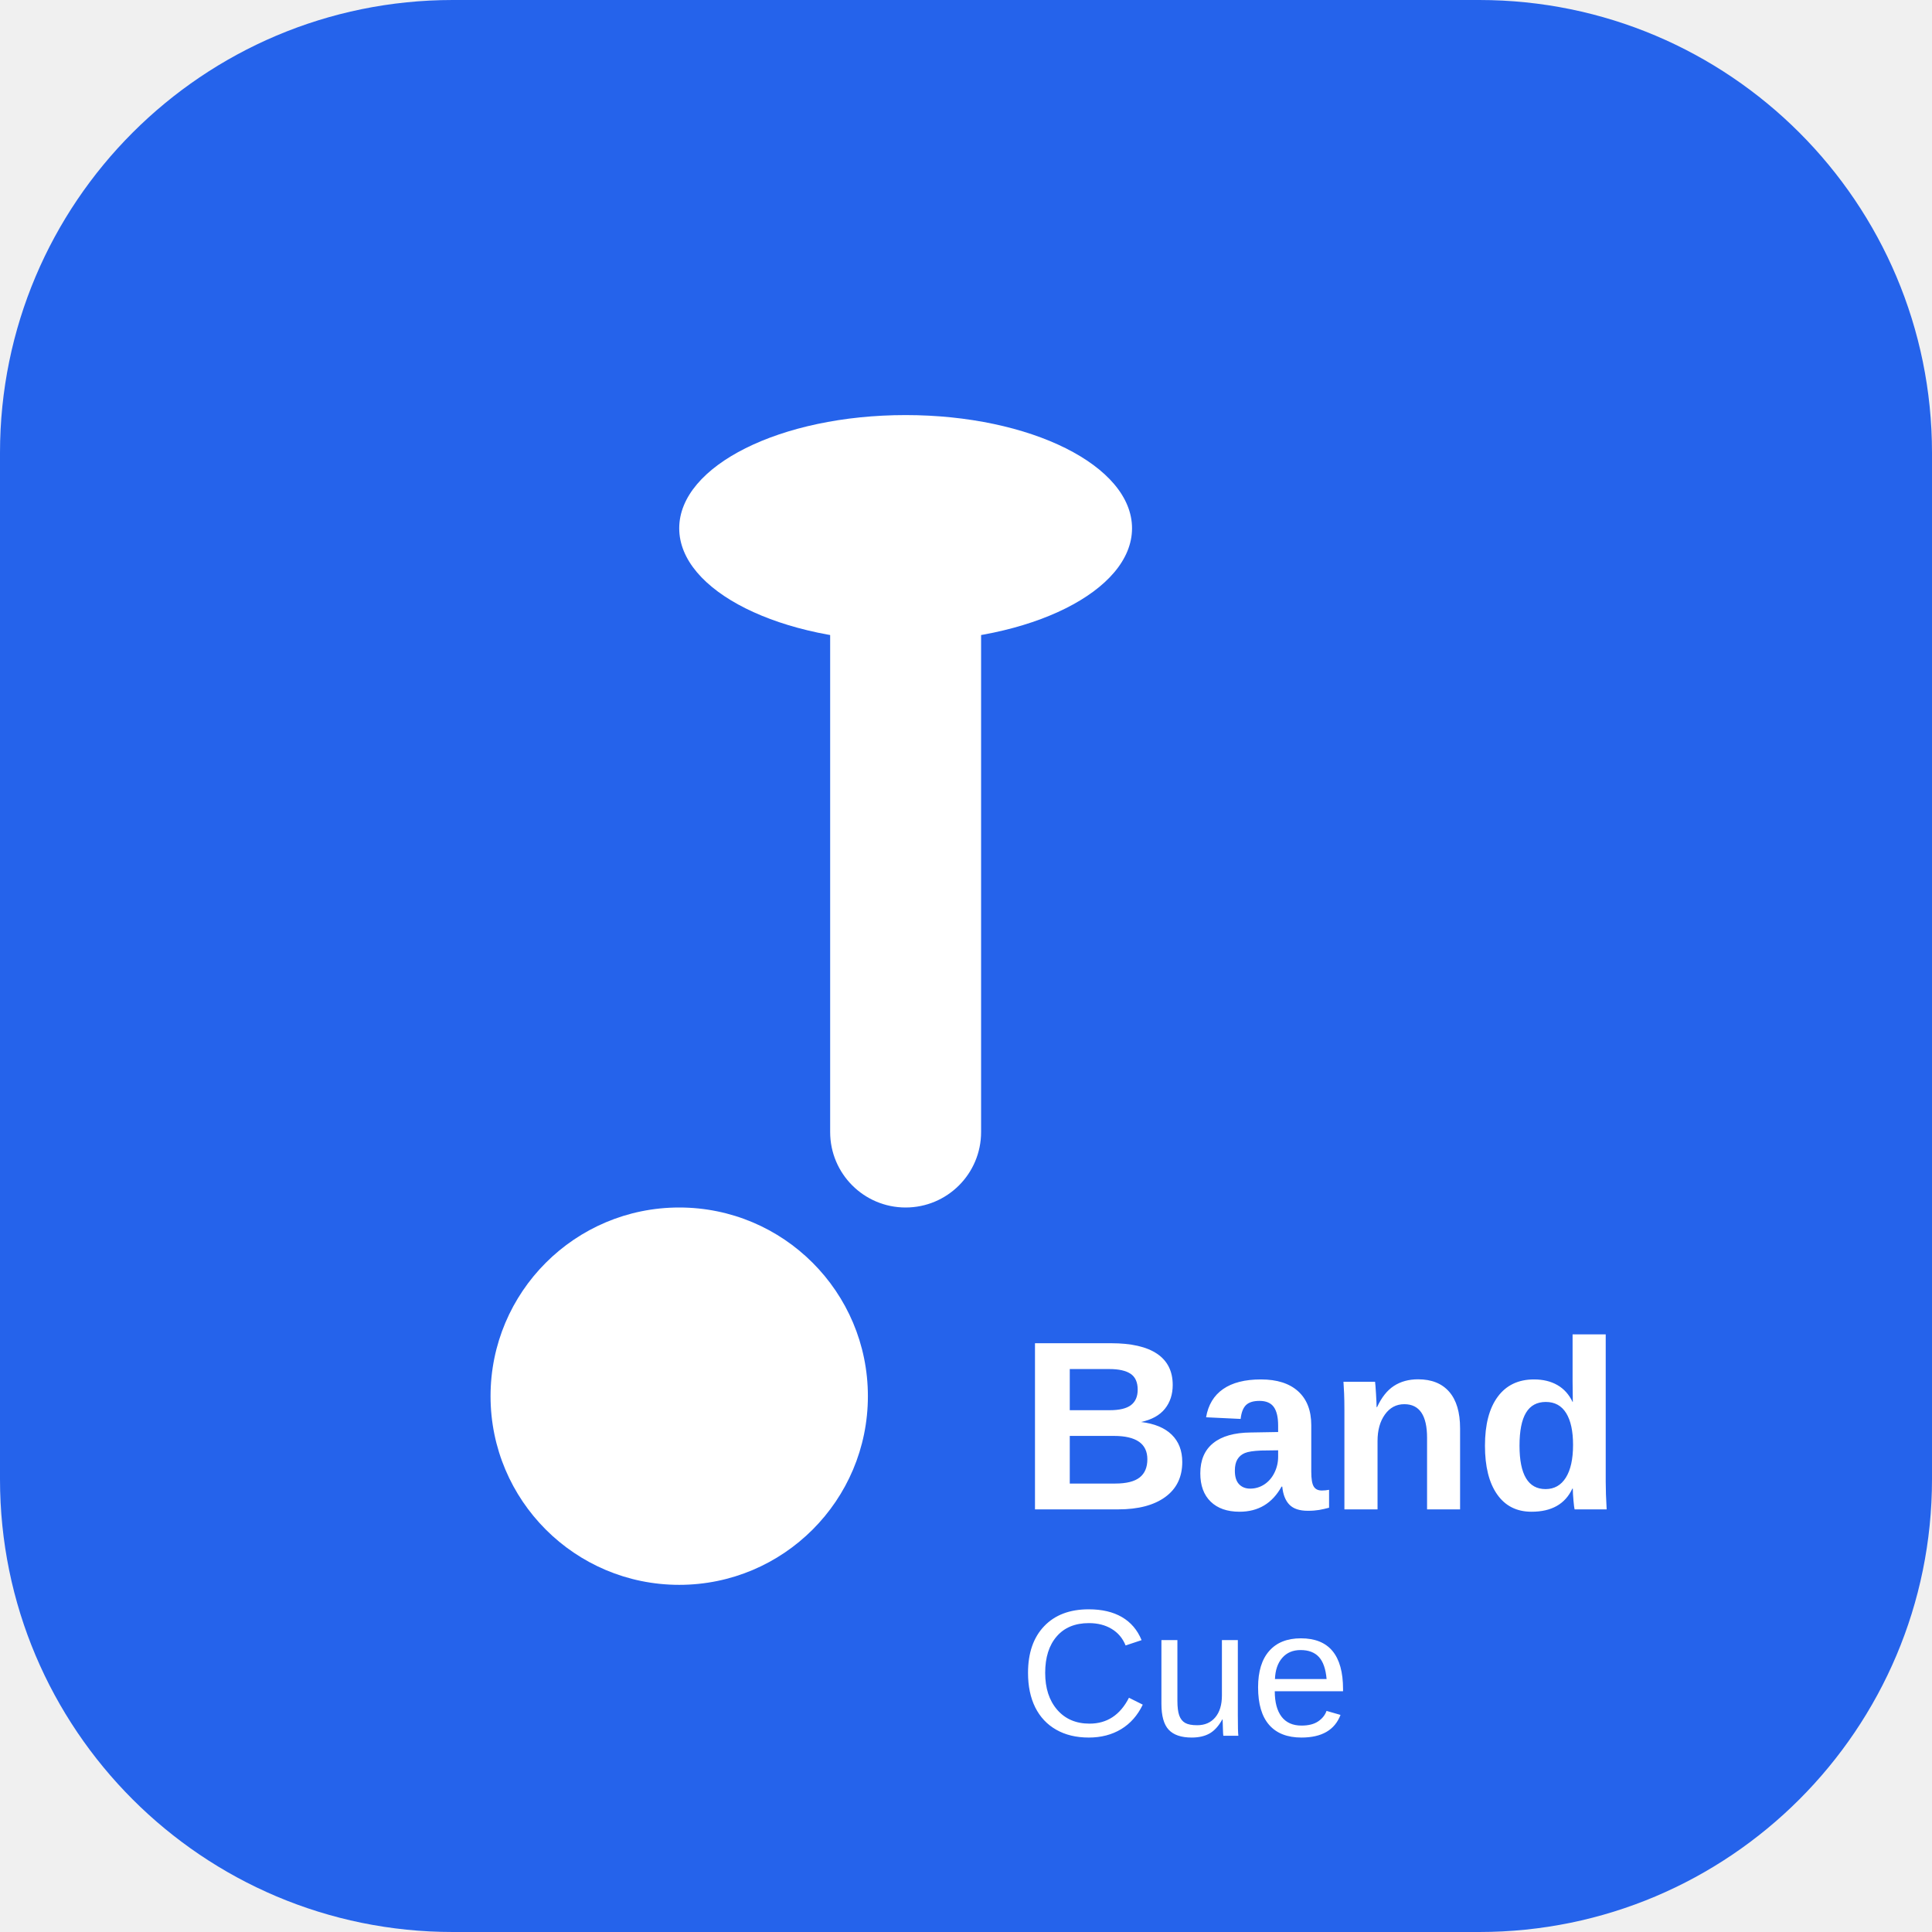
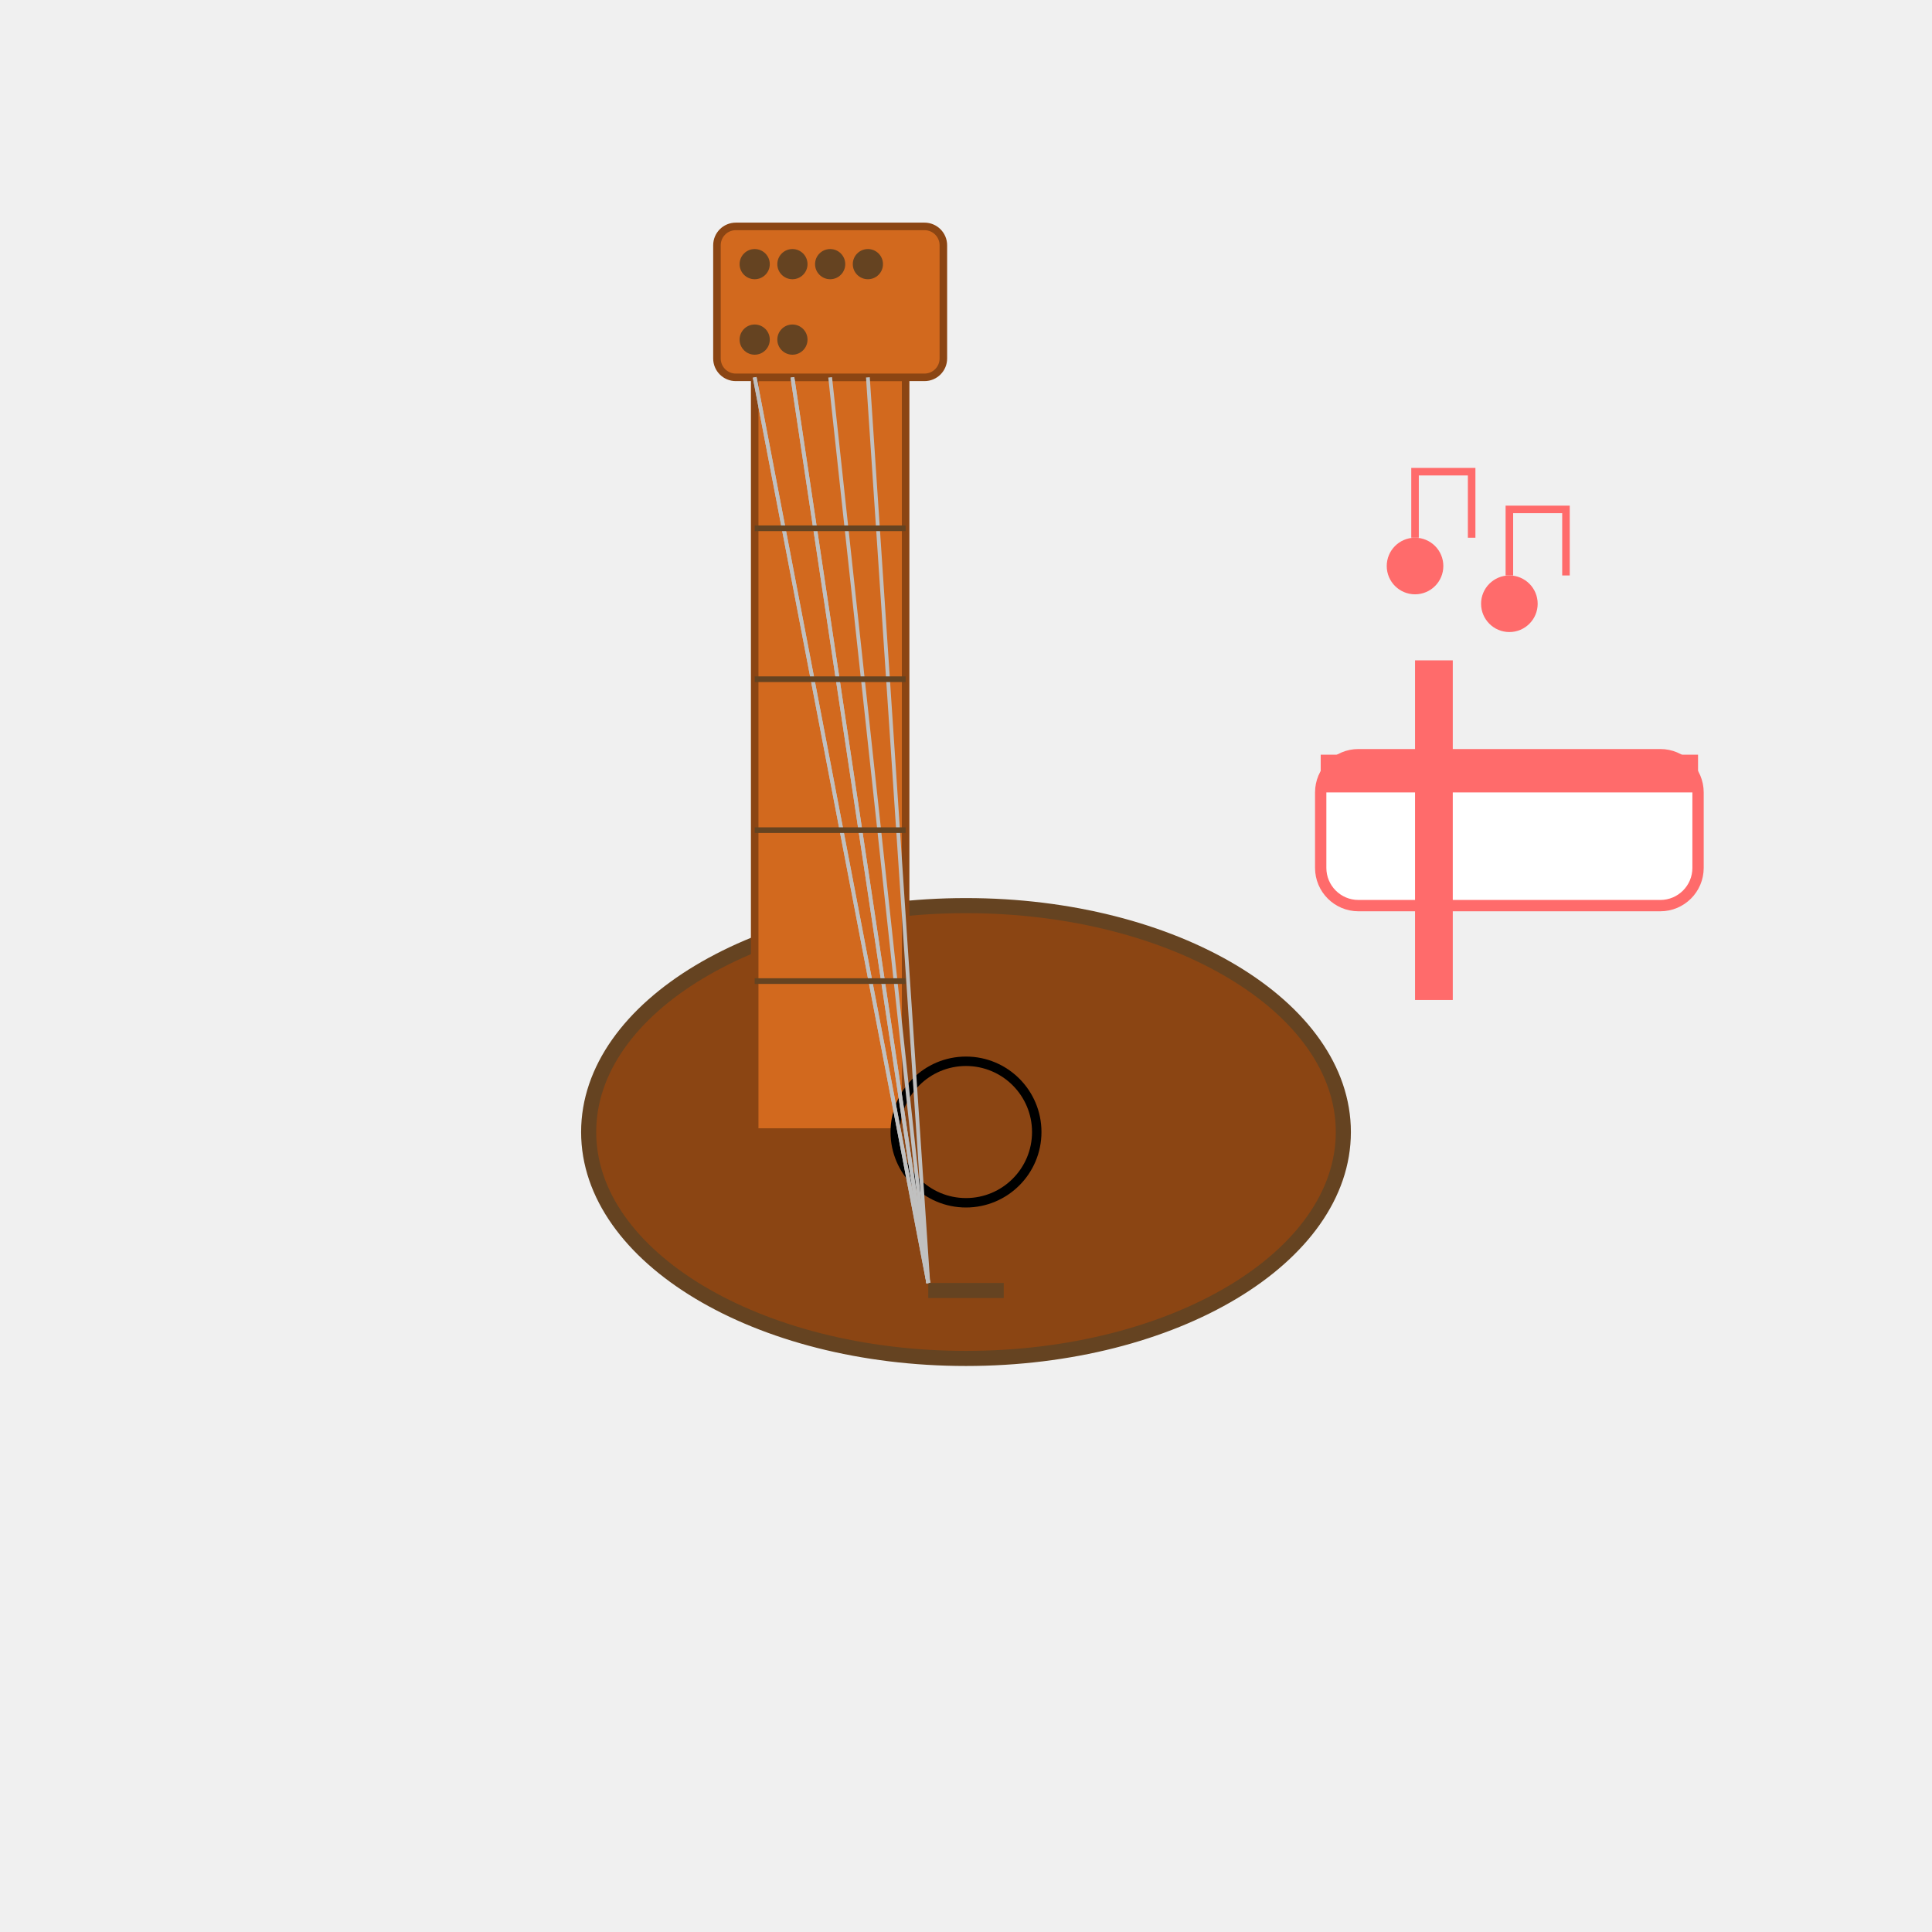
- <svg xmlns="http://www.w3.org/2000/svg" width="512" height="512" viewBox="0 0 512 512" fill="none">
-   <rect width="512" height="512" rx="120" fill="#2563eb" />
-   <g>
-     <circle cx="180" cy="370" r="50" fill="#fff" />
-     <rect x="220" y="120" width="40" height="200" rx="20" fill="#fff" />
-     <ellipse cx="240" cy="140" rx="60" ry="30" fill="#fff" />
-     <text x="270" y="400" font-family="Arial, Helvetica, sans-serif" font-size="64" fill="#fff" font-weight="bold">Band</text>
-     <text x="270" y="460" font-family="Arial, Helvetica, sans-serif" font-size="48" fill="#fff">Cue</text>
-   </g>
+ <svg xmlns="http://www.w3.org/2000/svg" width="1024" height="1024" viewBox="0 0 1024 1024" fill="none">
+   <ellipse cx="512" cy="600" rx="200" ry="120" fill="#8B4513" stroke="#654321" stroke-width="8" />
+   <rect x="400" y="200" width="80" height="400" fill="#D2691E" stroke="#8B4513" stroke-width="4" />
+   <rect x="380" y="120" width="120" height="80" rx="10" fill="#D2691E" stroke="#8B4513" stroke-width="4" />
+   <circle cx="400" cy="140" r="8" fill="#654321" />
+   <circle cx="420" cy="140" r="8" fill="#654321" />
+   <circle cx="440" cy="140" r="8" fill="#654321" />
+   <circle cx="460" cy="140" r="8" fill="#654321" />
+   <circle cx="400" cy="180" r="8" fill="#654321" />
+   <circle cx="420" cy="180" r="8" fill="#654321" />
+   <circle cx="512" cy="600" r="40" fill="#000000" />
+   <circle cx="512" cy="600" r="35" fill="#8B4513" />
+   <rect x="492" y="680" width="40" height="8" fill="#654321" />
+   <line x1="400" y1="200" x2="492" y2="680" stroke="#C0C0C0" stroke-width="2" />
+   <line x1="420" y1="200" x2="492" y2="680" stroke="#C0C0C0" stroke-width="2" />
+   <line x1="440" y1="200" x2="492" y2="680" stroke="#C0C0C0" stroke-width="2" />
+   <line x1="460" y1="200" x2="492" y2="680" stroke="#C0C0C0" stroke-width="2" />
+   <line x1="400" y1="200" x2="492" y2="680" stroke="#C0C0C0" stroke-width="2" />
+   <line x1="420" y1="200" x2="492" y2="680" stroke="#C0C0C0" stroke-width="2" />
+   <line x1="400" y1="280" x2="480" y2="280" stroke="#654321" stroke-width="3" />
+   <line x1="400" y1="360" x2="480" y2="360" stroke="#654321" stroke-width="3" />
+   <line x1="400" y1="440" x2="480" y2="440" stroke="#654321" stroke-width="3" />
+   <line x1="400" y1="520" x2="480" y2="520" stroke="#654321" stroke-width="3" />
+   <rect x="700" y="400" width="200" height="80" rx="20" fill="#FFFFFF" stroke="#FF6B6B" stroke-width="6" />
+   <rect x="750" y="350" width="20" height="180" fill="#FF6B6B" />
+   <rect x="700" y="400" width="200" height="20" fill="#FF6B6B" />
+   <circle cx="750" cy="300" r="15" fill="#FF6B6B" />
+   <path d="M750 285 L750 250 L780 250 L780 285" stroke="#FF6B6B" stroke-width="4" fill="none" />
+   <circle cx="800" cy="320" r="15" fill="#FF6B6B" />
+   <path d="M800 305 L800 270 L830 270 L830 305" stroke="#FF6B6B" stroke-width="4" fill="none" />
</svg>
